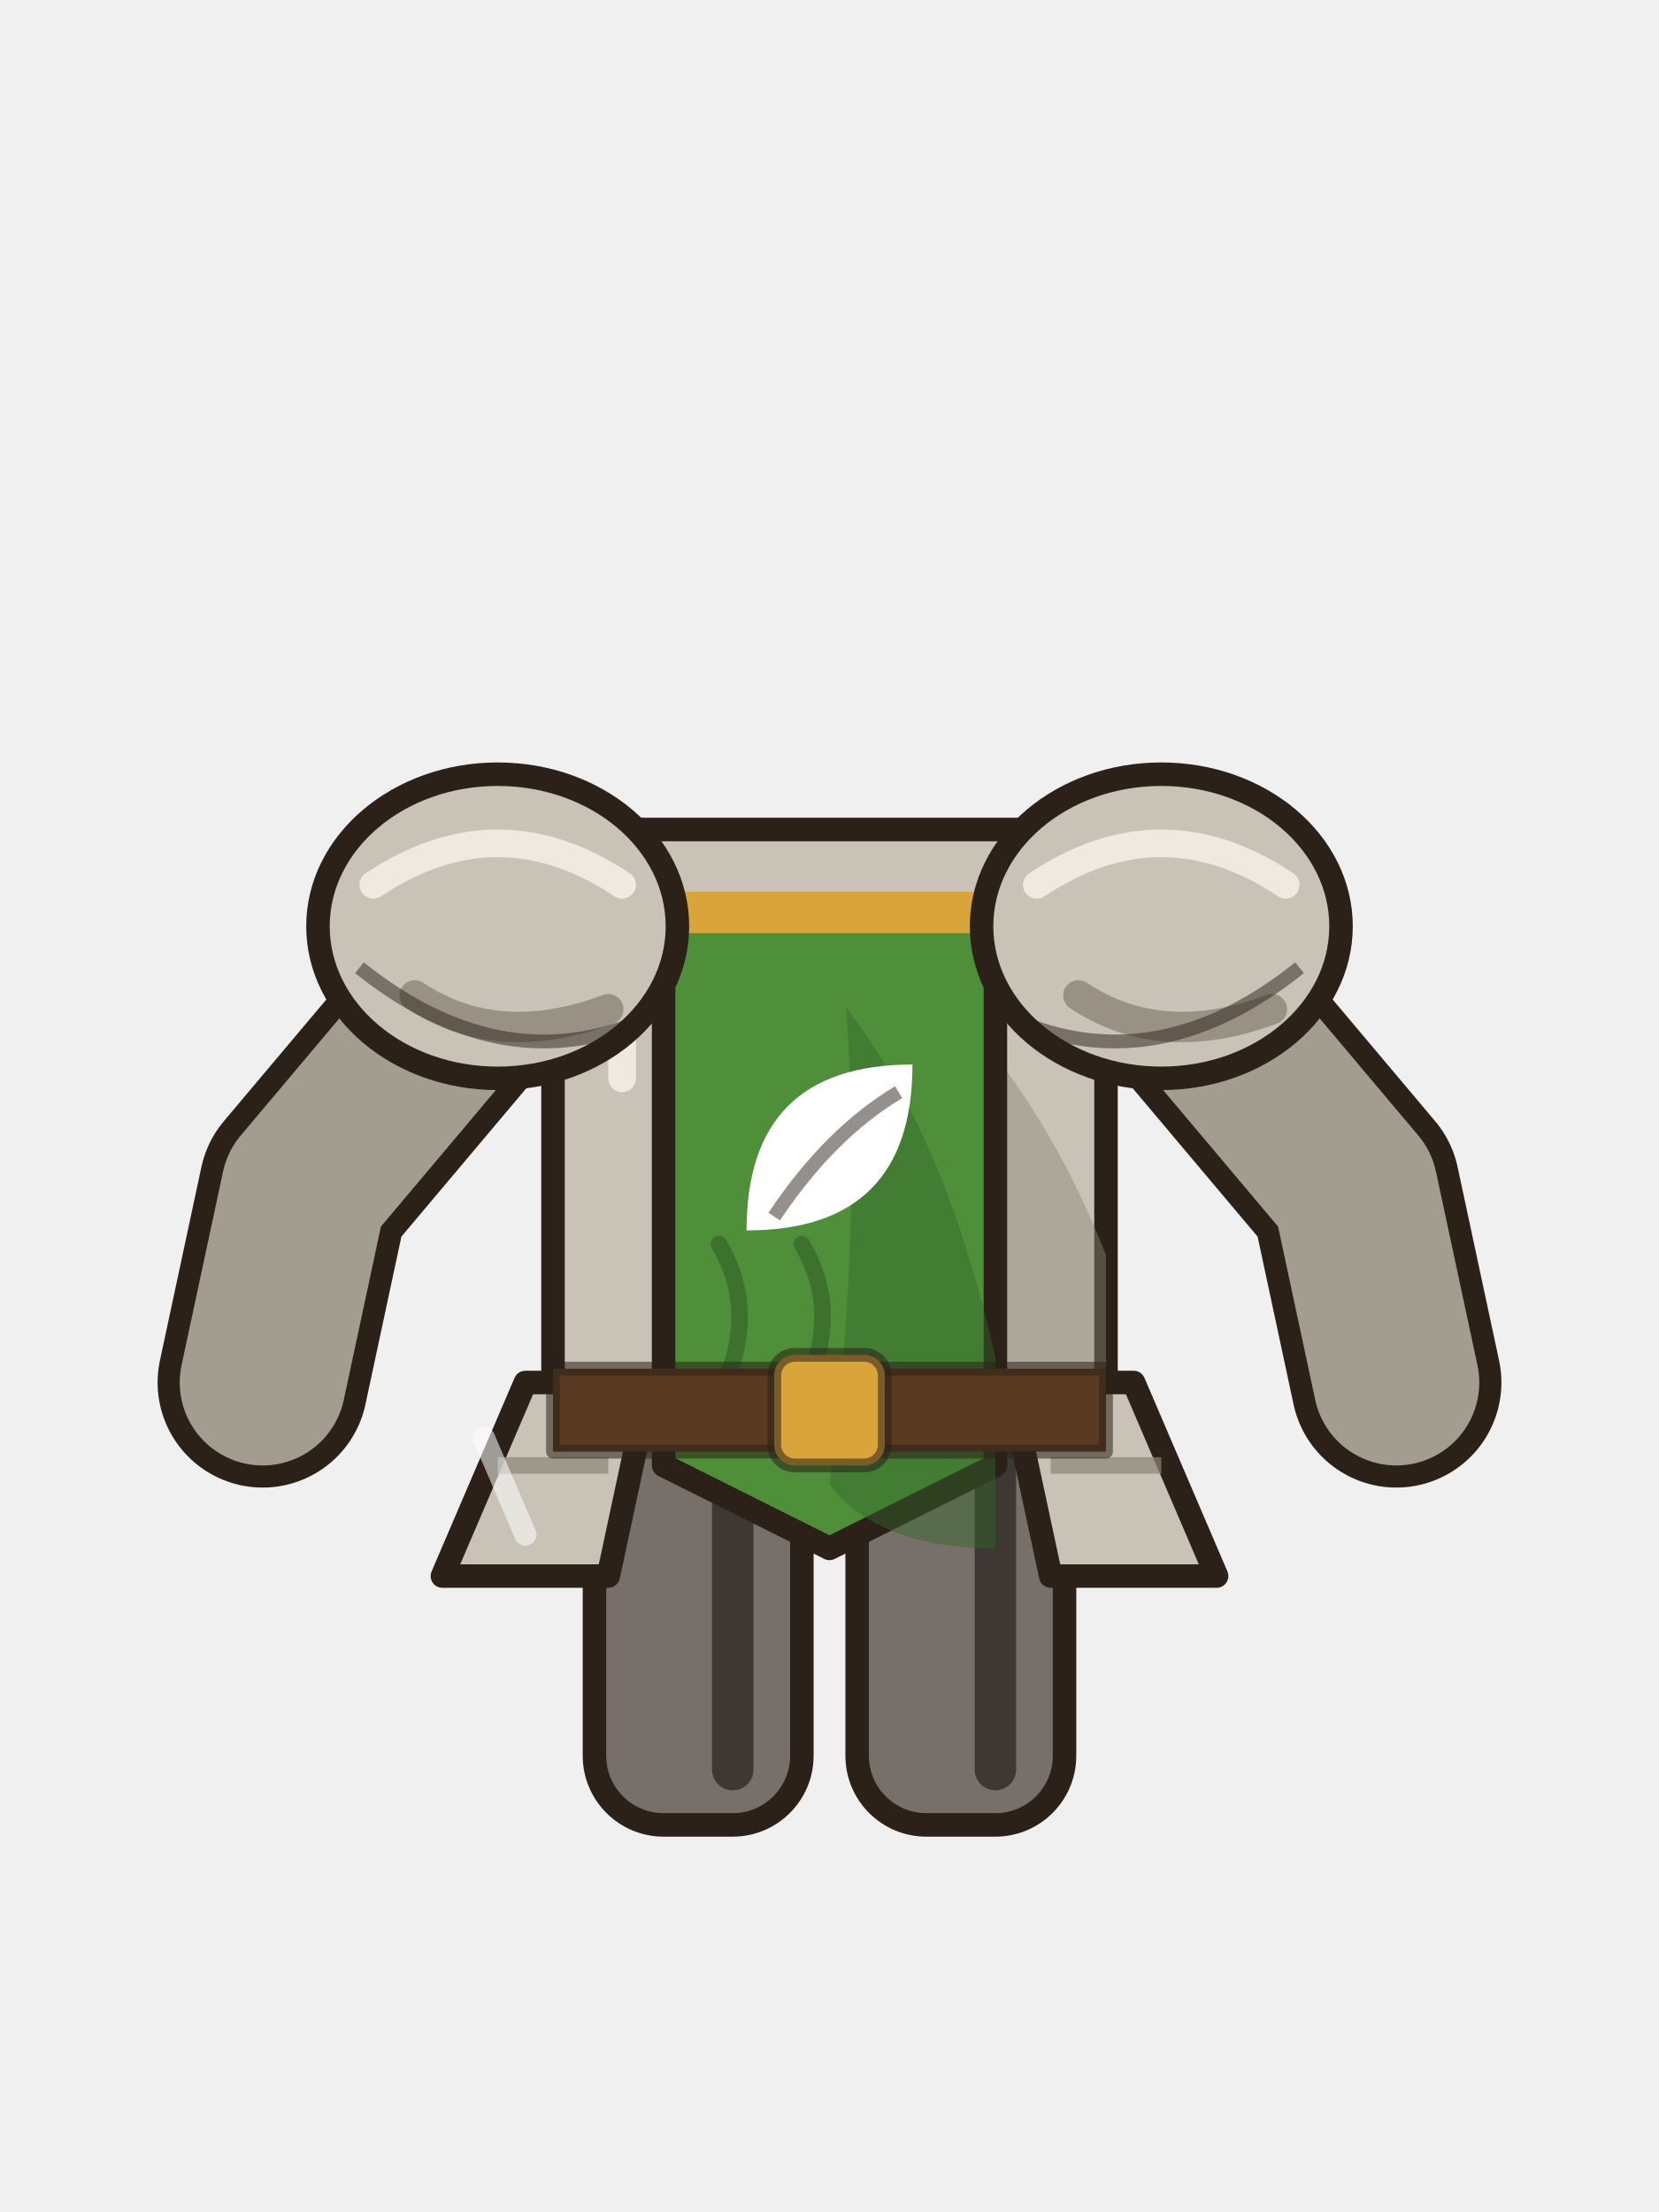
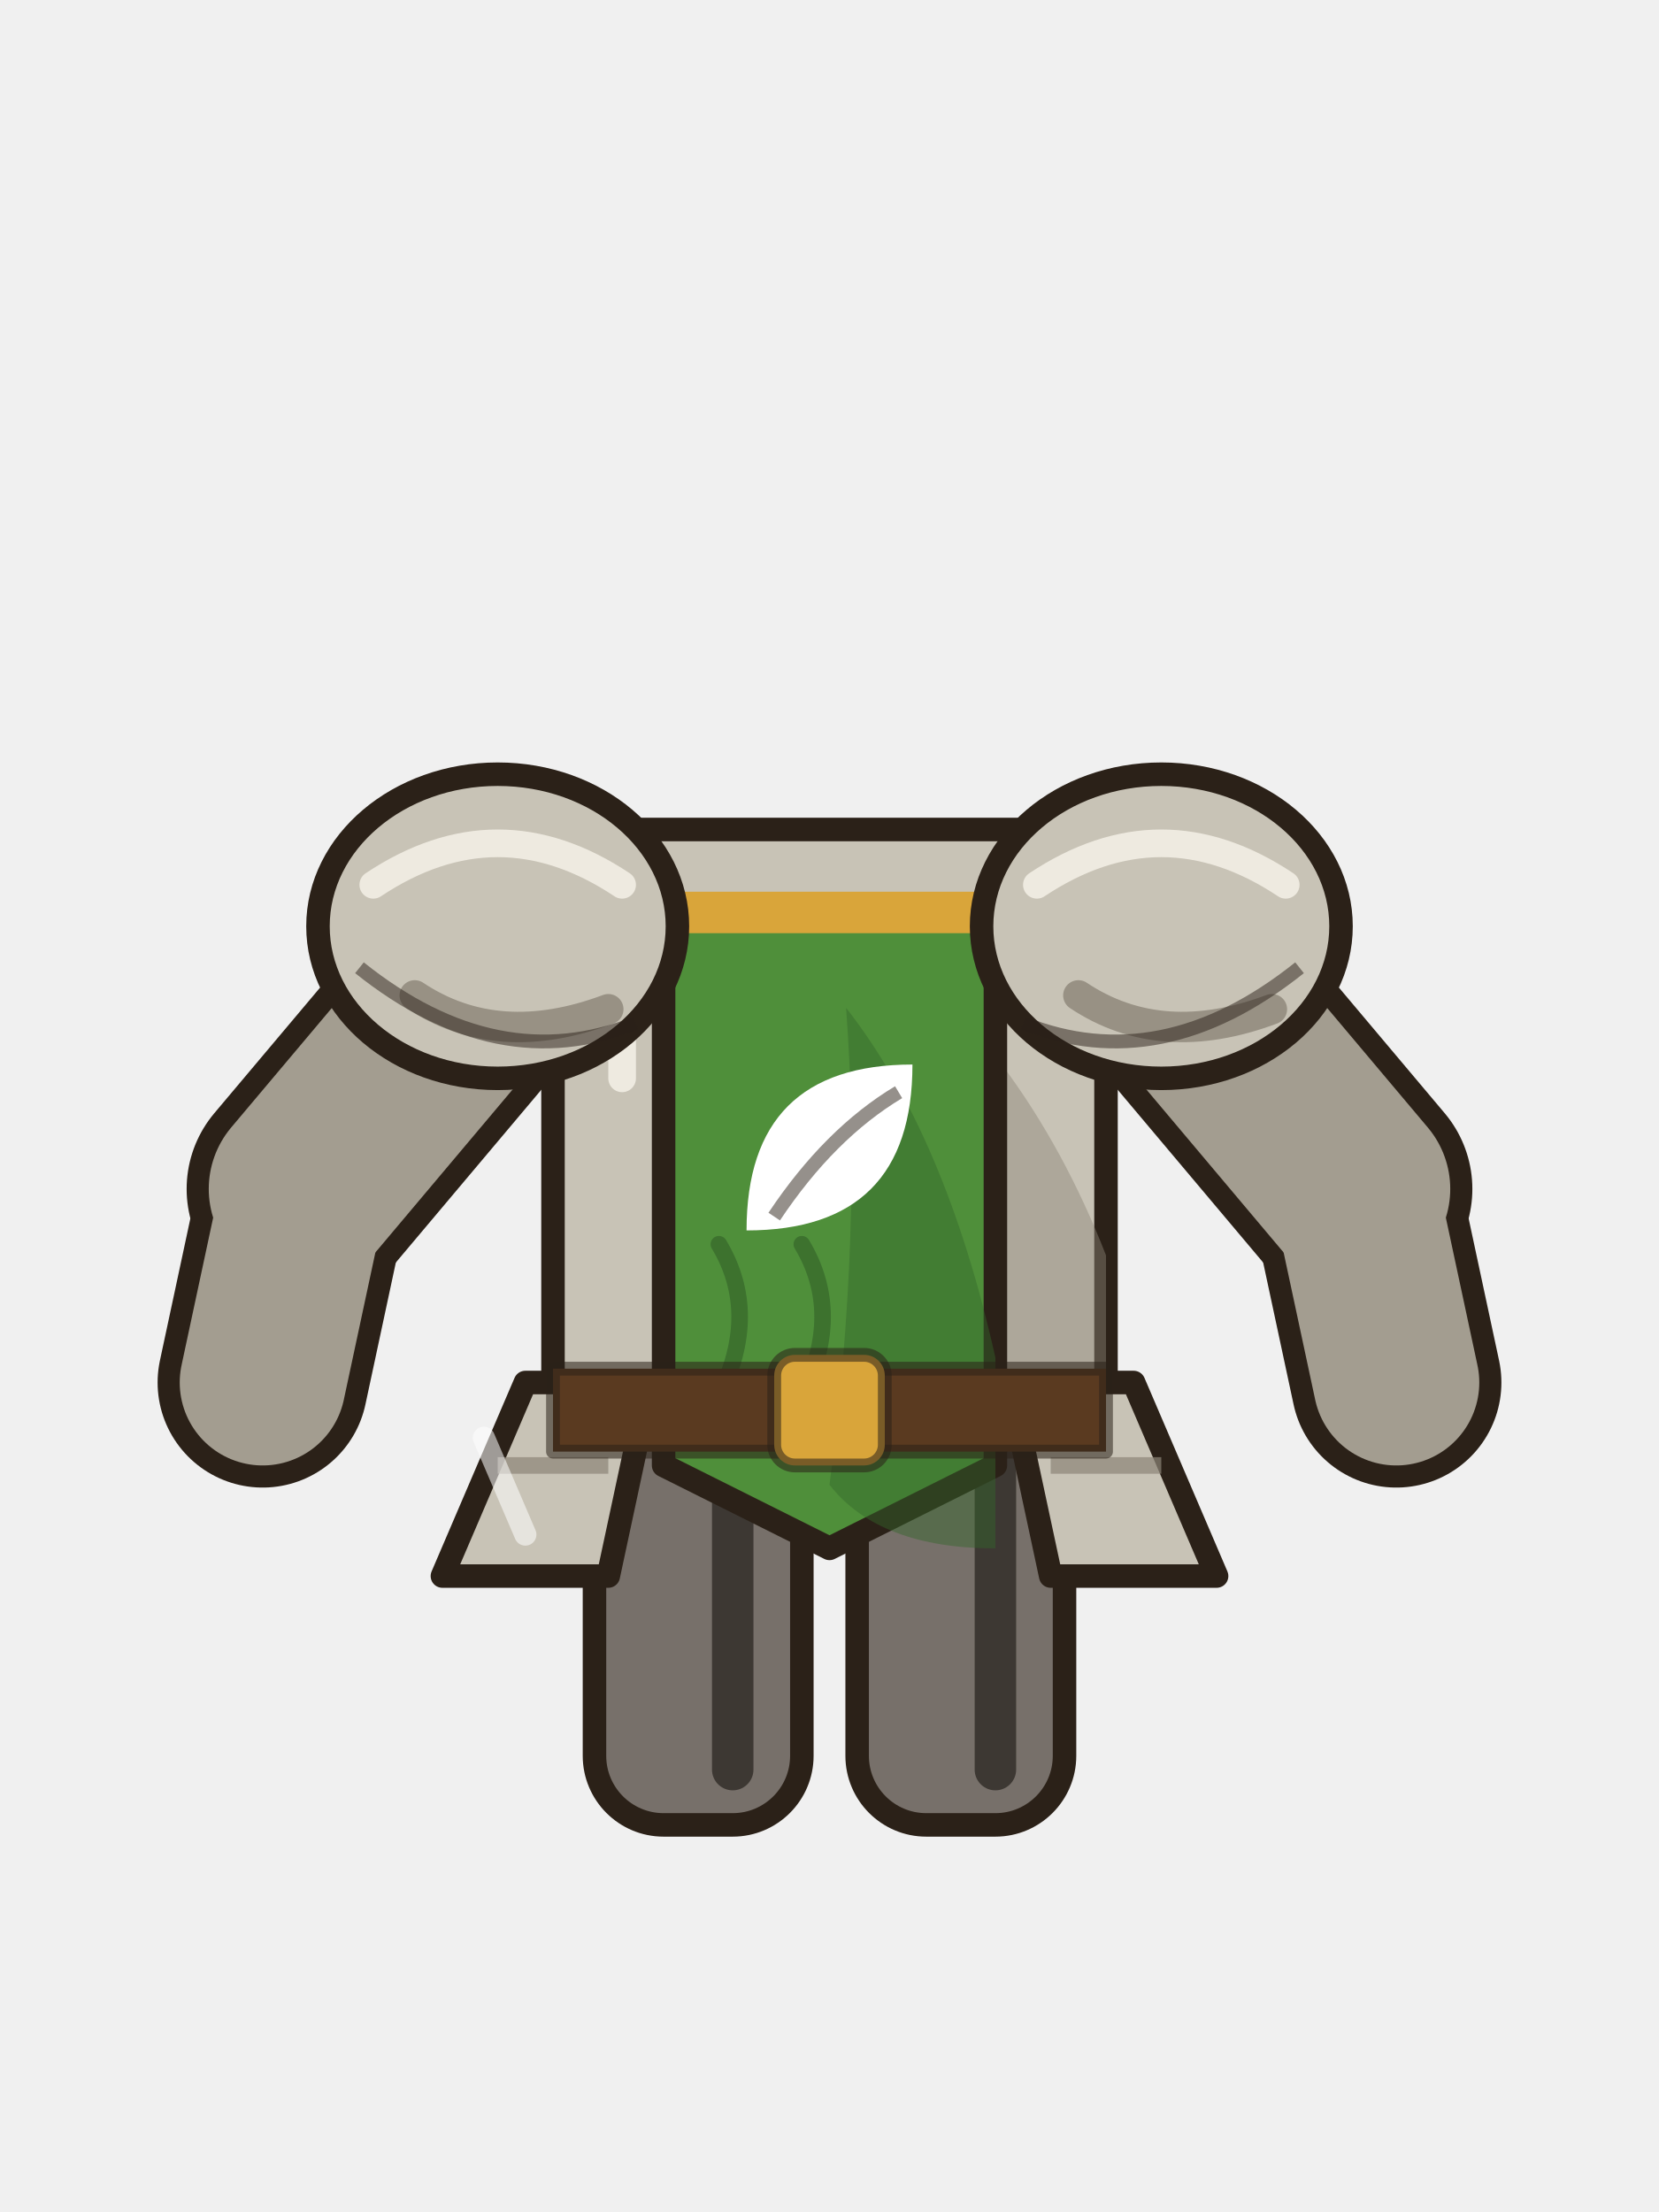
<svg xmlns="http://www.w3.org/2000/svg" width="120" height="160" viewBox="0 0 120 160">
  <rect x="43" y="100" width="15" height="32" rx="5" fill="#77706a" stroke="#2b2118" stroke-width="1.7" stroke-linejoin="round" stroke-linecap="round" />
  <rect x="62" y="100" width="15" height="32" rx="5" fill="#77706a" stroke="#2b2118" stroke-width="1.7" stroke-linejoin="round" stroke-linecap="round" />
  <path d="M53,104 v24 M72,104 v24" stroke="#3d3833" stroke-width="3" stroke-linecap="round" />
  <path d="M40,64 q0,-4 4,-4 h32 q4,0 4,4 v36 q0,4 -4,4 h-32 q-4,0 -4,-4z" fill="#c8c3b6" stroke="#2b2118" stroke-width="1.7" stroke-linejoin="round" stroke-linecap="round" />
  <path d="M38,67 L22,86 L19,100" fill="none" stroke="#2b2118" stroke-width="15.2" stroke-linecap="round" stroke-linejoin="round" />
+   <path d="M38,67 L22,86" fill="none" stroke="#2b2118" stroke-width="17" stroke-linecap="round" stroke-linejoin="round" />
  <path d="M82,67 L98,86 L101,100" fill="none" stroke="#2b2118" stroke-width="15.2" stroke-linecap="round" stroke-linejoin="round" />
+   <path d="M82,67 L98,86" fill="none" stroke="#2b2118" stroke-width="17" stroke-linecap="round" stroke-linejoin="round" />
  <path d="M38,67 L22,86 L19,100" fill="none" stroke="#a39d90" stroke-width="12" stroke-linecap="round" stroke-linejoin="round" />
+   <path d="M38,67 L22,86" fill="none" stroke="#a39d90" stroke-width="13.8" stroke-linecap="round" stroke-linejoin="round" />
  <path d="M82,67 L98,86 L101,100" fill="none" stroke="#a39d90" stroke-width="12" stroke-linecap="round" stroke-linejoin="round" />
+   <path d="M82,67 L98,86" fill="none" stroke="#a39d90" stroke-width="13.8" stroke-linecap="round" stroke-linejoin="round" />
  <path d="M62,66.6 q12,8.8 18,24.2 v13.2 q-14,0 -20,-4.4 q4,-17.6 2,-33z" fill="#8c8578" opacity=".45" />
  <path d="M45,68 v10" stroke="#eeeae0" stroke-width="2" stroke-linecap="round" />
  <path d="M50,88 q3,5 0,11" fill="none" stroke="#8c8578" stroke-width="1.2" stroke-linecap="round" opacity=".7" />
  <path d="M56,88 q3,5 0,11" fill="none" stroke="#8c8578" stroke-width="1.2" stroke-linecap="round" opacity=".7" />
  <path d="M48,66 h24 v40 l-12,6 l-12,-6z" fill="#4f8f3a" stroke="#2b2118" stroke-width="1.7" stroke-linejoin="round" stroke-linecap="round" />
  <path d="M61.2,72.9 q7.2,9.2 10.8,25.3 v13.8 q-8.4,0 -12,-4.6 q2.4,-18.4 1.2,-34.5z" fill="#34652a" opacity=".45" />
  <path d="M52,90 q3,5 0,11" fill="none" stroke="#34652a" stroke-width="1.2" stroke-linecap="round" opacity=".7" />
  <path d="M58,90 q3,5 0,11" fill="none" stroke="#34652a" stroke-width="1.2" stroke-linecap="round" opacity=".7" />
  <path d="M48,66 h24" stroke="#d9a53a" stroke-width="3" />
  <ellipse cx="36" cy="67" rx="13" ry="11" fill="#c8c3b6" stroke="#2b2118" stroke-width="1.7" stroke-linejoin="round" stroke-linecap="round" />
  <ellipse cx="84" cy="67" rx="13" ry="11" fill="#c8c3b6" stroke="#2b2118" stroke-width="1.7" stroke-linejoin="round" stroke-linecap="round" />
  <path d="M27,64 q9,-6 18,0 M75,64 q9,-6 18,0" fill="none" stroke="#eeeae0" stroke-width="2" stroke-linecap="round" />
  <path d="M30,72 q6,4 14,1 M78,72 q6,4 14,1" fill="none" stroke="#8c8578" stroke-width="2.2" stroke-linecap="round" opacity=".8" />
  <path d="M26,70 q10,8 20,4 M74,74 q10,4 20,-4" fill="none" stroke="#2b2118" stroke-width="1" stroke-opacity=".5" />
  <path d="M38,100 l-6,14 h12 l3,-14z M82,100 l6,14 h-12 l-3,-14z" fill="#c8c3b6" stroke="#2b2118" stroke-width="1.7" stroke-linejoin="round" stroke-linecap="round" />
  <path d="M36,106 h8 M76,106 h8" stroke="#8c8578" stroke-width="1.2" opacity=".7" />
  <path d="M35,104 L38,111" stroke="#fff" stroke-width="1.6" stroke-linecap="round" opacity=".55" />
  <path d="M40,99 h40 v6 h-40z" fill="#5a3a20" stroke="#2b2118" stroke-width="1" stroke-opacity=".55" stroke-linejoin="round" stroke-linecap="round" />
  <rect x="56" y="98" width="8" height="8" rx="1.5" fill="#d9a53a" stroke="#2b2118" stroke-width="1" stroke-opacity=".55" stroke-linejoin="round" stroke-linecap="round" />
  <g transform="translate(60,84) scale(1.0)">
    <path d="M-6,5 q0,-12 12,-12 q0,12 -12,12z" fill="#fff" />
    <path d="M-4,4 q4,-6 9,-9" fill="none" stroke="#2b2118" stroke-width="1" opacity=".5" />
  </g>
</svg>
